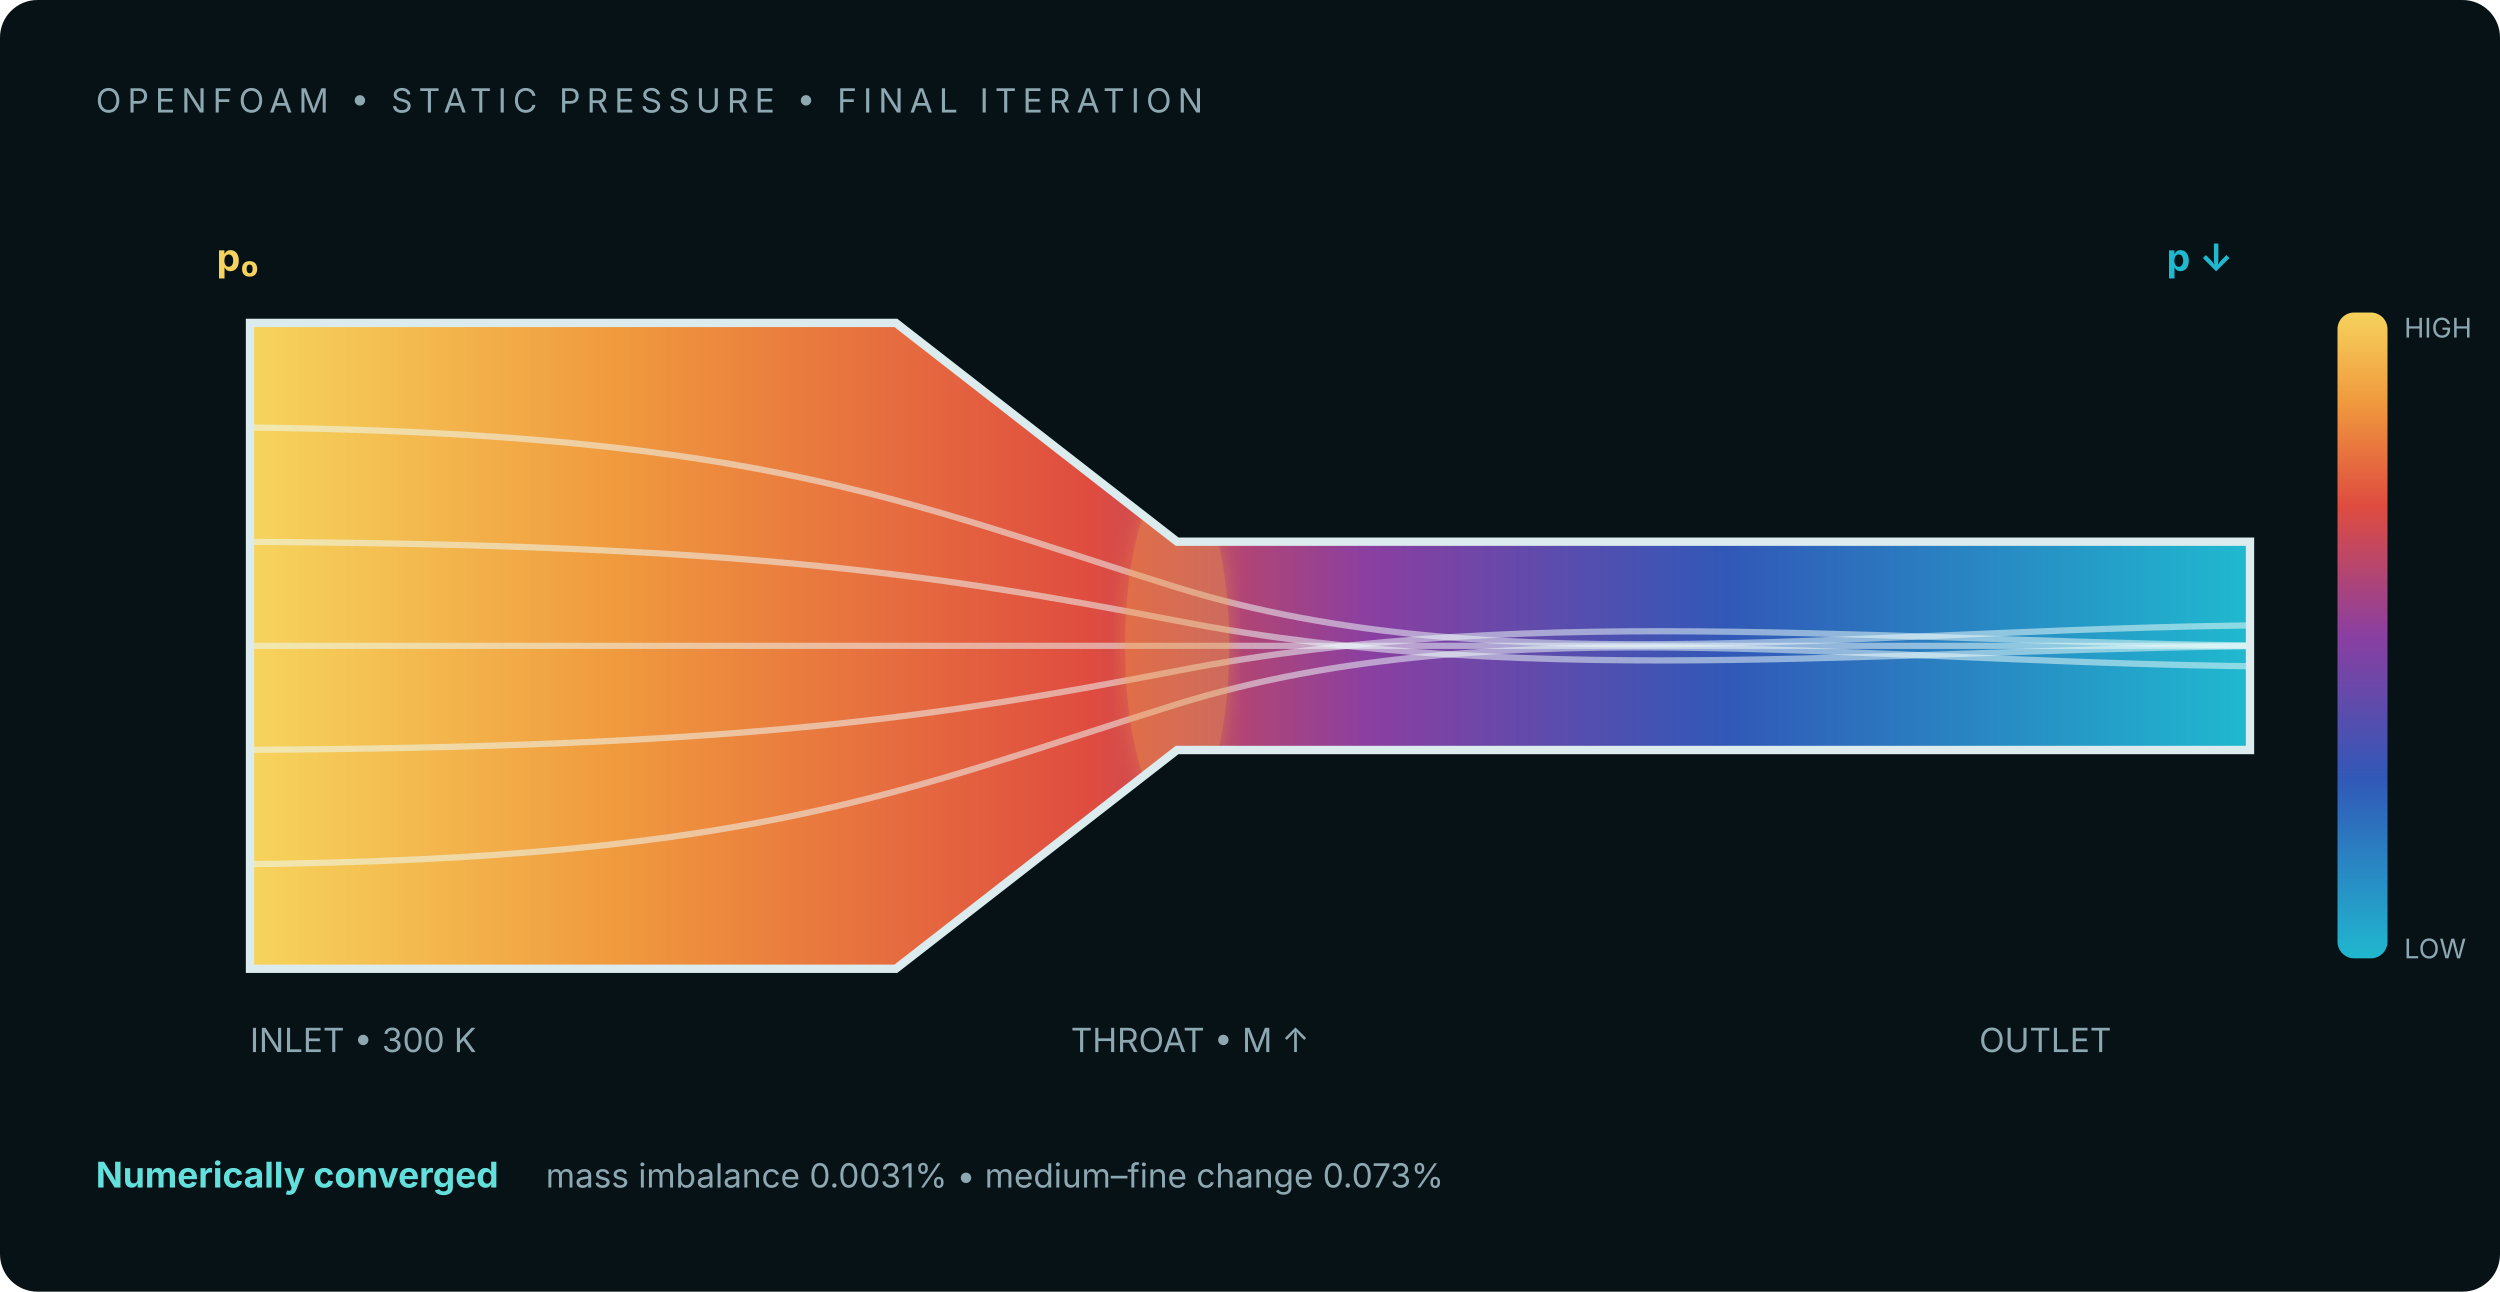
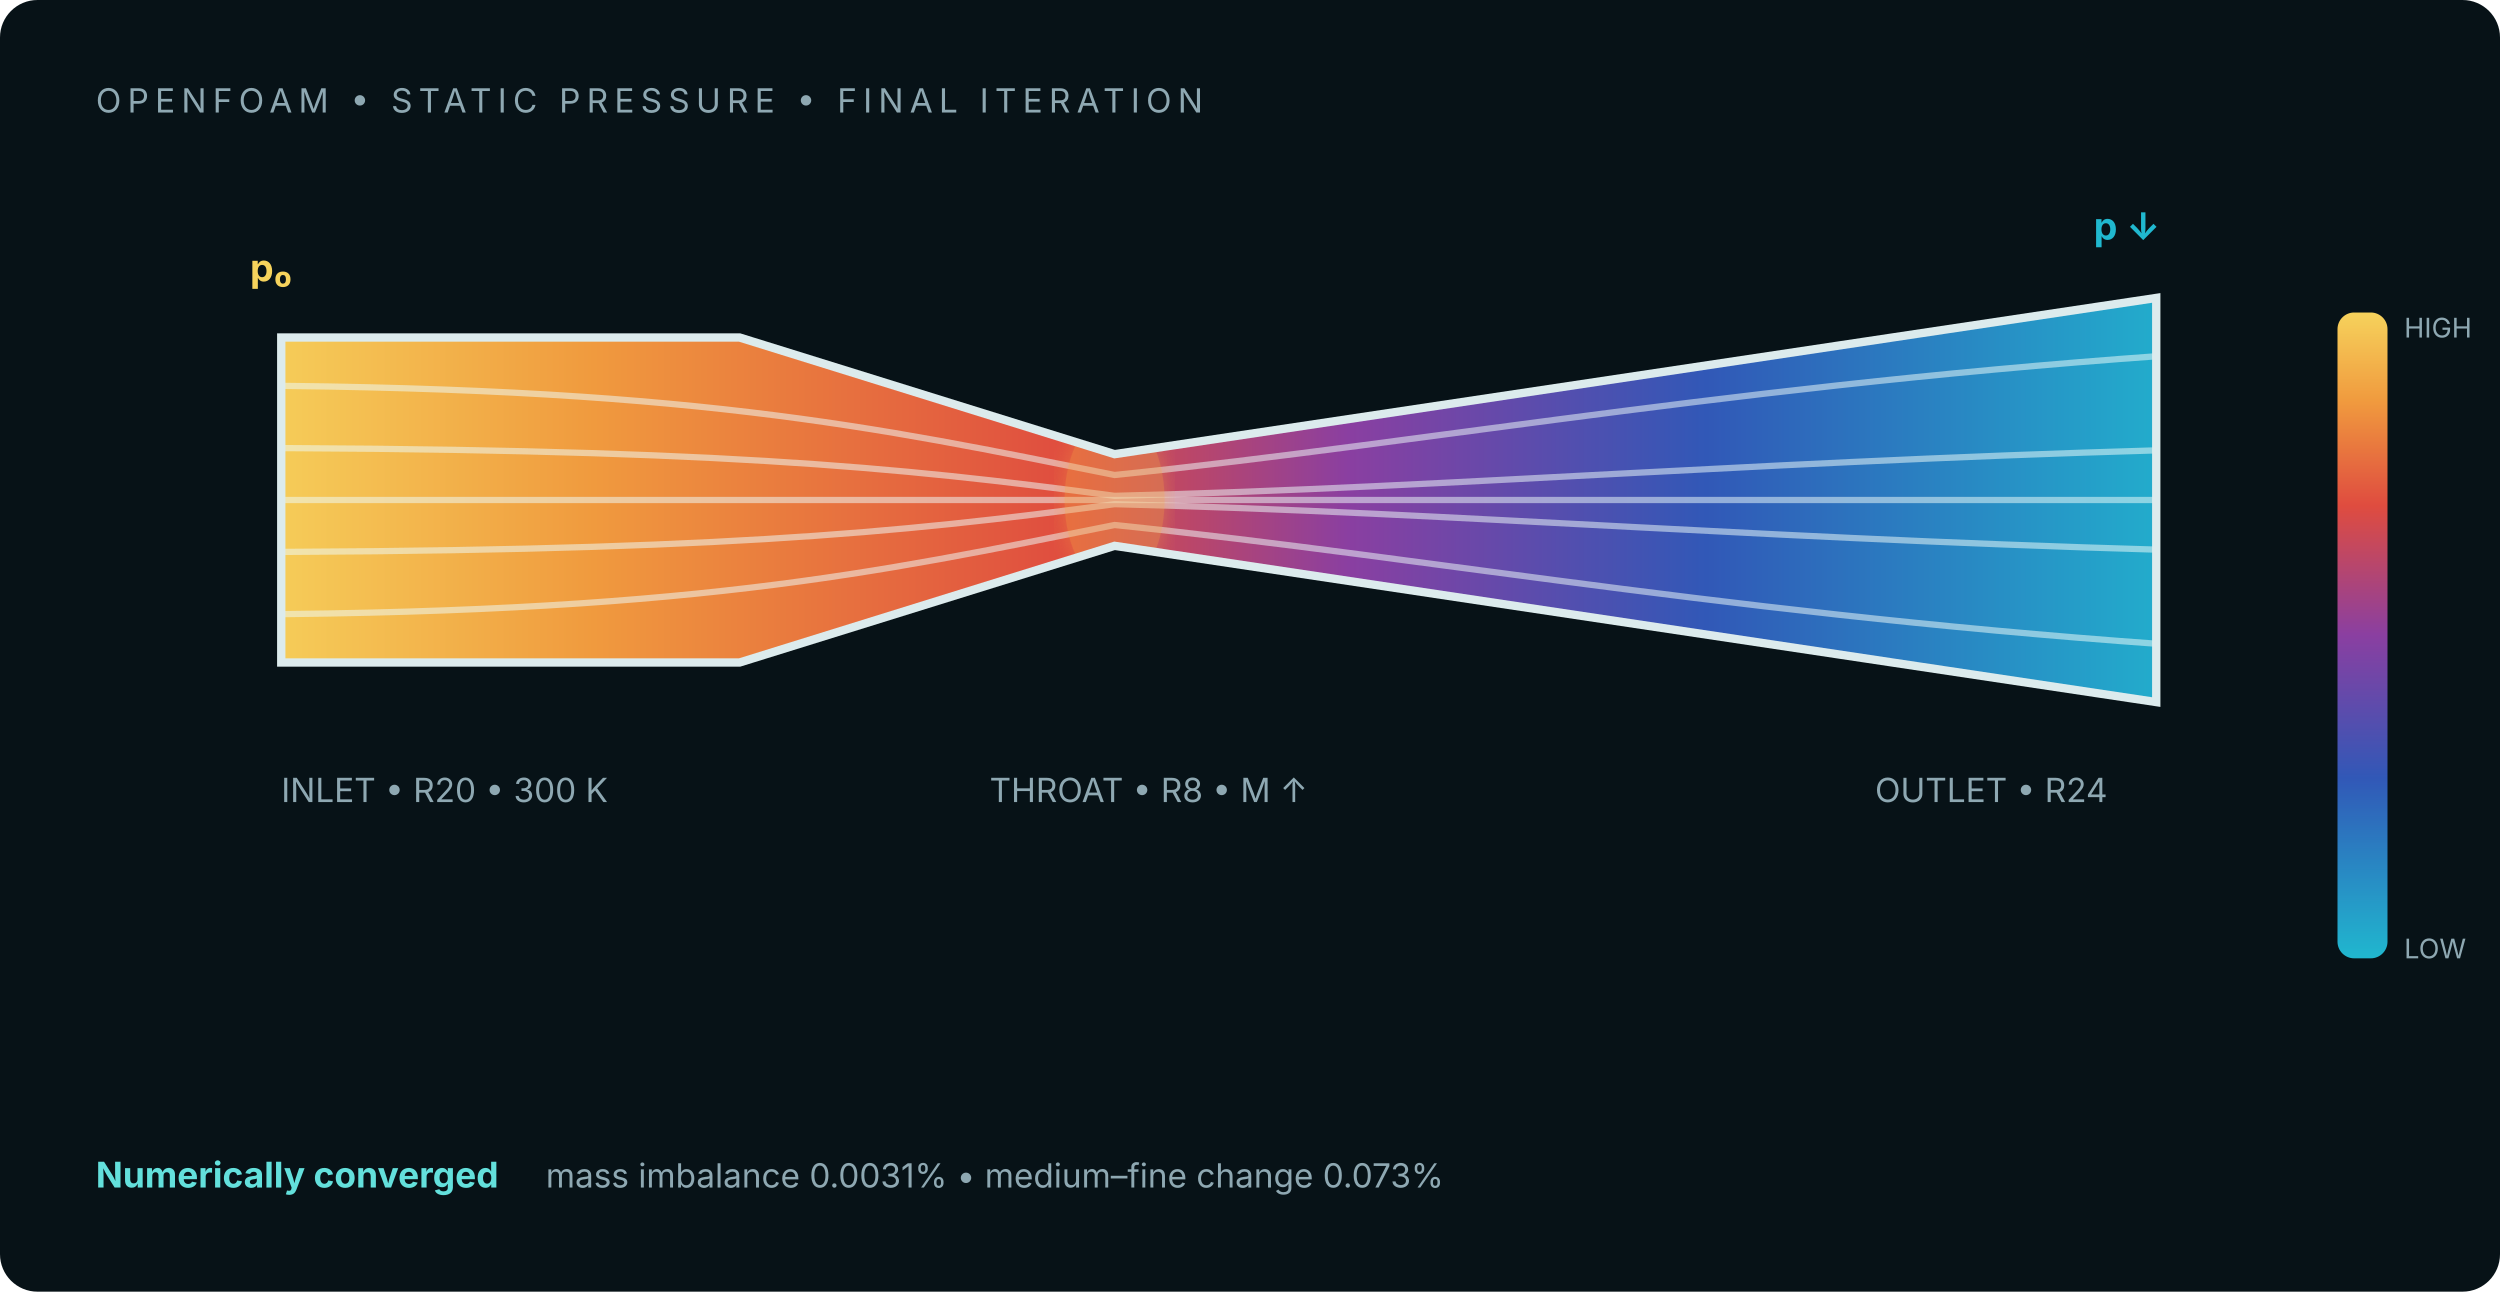
<svg xmlns="http://www.w3.org/2000/svg" viewBox="0 0 1200 620" role="img" aria-labelledby="title desc">
  <defs>
    <linearGradient id="field" x1="0" y1="0" x2="1" y2="0">
      <stop offset="0" stop-color="#f6d35c" />
      <stop offset=".18" stop-color="#f09a3e" />
      <stop offset=".42" stop-color="#df4c3f" />
      <stop offset=".56" stop-color="#8a3fa1" />
      <stop offset=".74" stop-color="#3158b7" />
      <stop offset="1" stop-color="#20b8cf" />
    </linearGradient>
    <linearGradient id="legend" x1="0" y1="1" x2="0" y2="0">
      <stop offset="0" stop-color="#20b8cf" />
      <stop offset=".28" stop-color="#3158b7" />
      <stop offset=".5" stop-color="#8a3fa1" />
      <stop offset=".7" stop-color="#df4c3f" />
      <stop offset=".86" stop-color="#f09a3e" />
      <stop offset="1" stop-color="#f6d35c" />
    </linearGradient>
    <clipPath id="nozzle">
-       <path d="M120 155H430L565 260H1080V360H565L430 465H120Z" />
+       <path d="M135 162H355L535 218L1035 143V337L535 262L355 318H135Z" />
    </clipPath>
    <filter id="glow">
      <feGaussianBlur stdDeviation="5" result="b" />
      <feMerge>
        <feMergeNode in="b" />
        <feMergeNode in="SourceGraphic" />
      </feMerge>
    </filter>
  </defs>
  <rect width="1200" height="620" rx="18" fill="#071217" />
  <text x="46" y="54" fill="#8ea8b2" font-family="Inter,Arial,sans-serif" font-size="16" letter-spacing="3">OPENFOAM • STATIC PRESSURE • FINAL ITERATION</text>
  <g clip-path="url(#nozzle)">
-     <rect x="120" y="140" width="960" height="340" fill="url(#field)" />
+     <rect x="120" y="125" width="940" height="235" fill="url(#field)" />
    <g fill="none" stroke="#eefbfa" stroke-opacity=".52" stroke-width="3">
-       <path d="M85 205C360 205 430 240 565 282C720 330 900 300 1110 300" />
-       <path d="M85 260C350 260 445 275 565 298C740 332 920 310 1110 310" />
-       <path d="M85 310H1110" />
-       <path d="M85 360C350 360 445 345 565 322C740 288 920 310 1110 310" />
-       <path d="M85 415C360 415 430 380 565 338C720 290 900 320 1110 320" />
+       <path d="M95 185C330 185 420 205 535 228C690 212 850 182 1080 168" />
+       <path d="M95 215C340 215 430 224 535 238C700 234 860 220 1080 215" />
+       <path d="M95 240H1080" />
+       <path d="M95 265C340 265 430 256 535 242C700 246 860 260 1080 265" />
+       <path d="M95 295C330 295 420 275 535 252C690 268 850 298 1080 312" />
    </g>
-     <ellipse cx="565" cy="310" rx="25" ry="82" fill="#f4a742" opacity=".38" filter="url(#glow)" />
+     <ellipse cx="535" cy="240" rx="24" ry="42" fill="#f4a742" opacity=".38" filter="url(#glow)" />
  </g>
-   <path d="M120 155H430L565 260H1080V360H565L430 465H120Z" fill="none" stroke="#dcebed" stroke-width="4" />
+   <path d="M135 162H355L535 218L1035 143V337L535 262L355 318H135Z" fill="none" stroke="#dcebed" stroke-width="4" />
  <g font-family="Inter,Arial,sans-serif">
-     <text x="120" y="505" fill="#8ea8b2" font-size="16">INLET • 300 K</text>
-     <text x="514" y="505" fill="#8ea8b2" font-size="16">THROAT • M ↑</text>
-     <text x="950" y="505" fill="#8ea8b2" font-size="16">OUTLET</text>
-     <text x="104" y="130" fill="#f6d35c" font-size="18" font-weight="700">p₀</text>
-     <text x="1040" y="130" fill="#20b8cf" font-size="18" font-weight="700">p ↓</text>
+     <text x="135" y="385" fill="#8ea8b2" font-size="16">INLET • R20 • 300 K</text>
+     <text x="475" y="385" fill="#8ea8b2" font-size="16">THROAT • R8 • M ↑</text>
+     <text x="900" y="385" fill="#8ea8b2" font-size="16">OUTLET • R24</text>
+     <text x="120" y="135" fill="#f6d35c" font-size="18" font-weight="700">p₀</text>
+     <text x="1005" y="115" fill="#20b8cf" font-size="18" font-weight="700">p ↓</text>
    <text x="46" y="570" fill="#63e0dc" font-size="17" font-weight="700">Numerically converged</text>
    <text x="262" y="570" fill="#8ea8b2" font-size="16">mass imbalance 0.0031%  •  medium–fine change 0.073%</text>
  </g>
  <rect x="1122" y="150" width="24" height="310" rx="8" fill="url(#legend)" />
  <g fill="#8ea8b2" font-family="Inter,Arial,sans-serif" font-size="13">
    <text x="1154" y="162">HIGH</text>
    <text x="1154" y="460">LOW</text>
  </g>
</svg>
